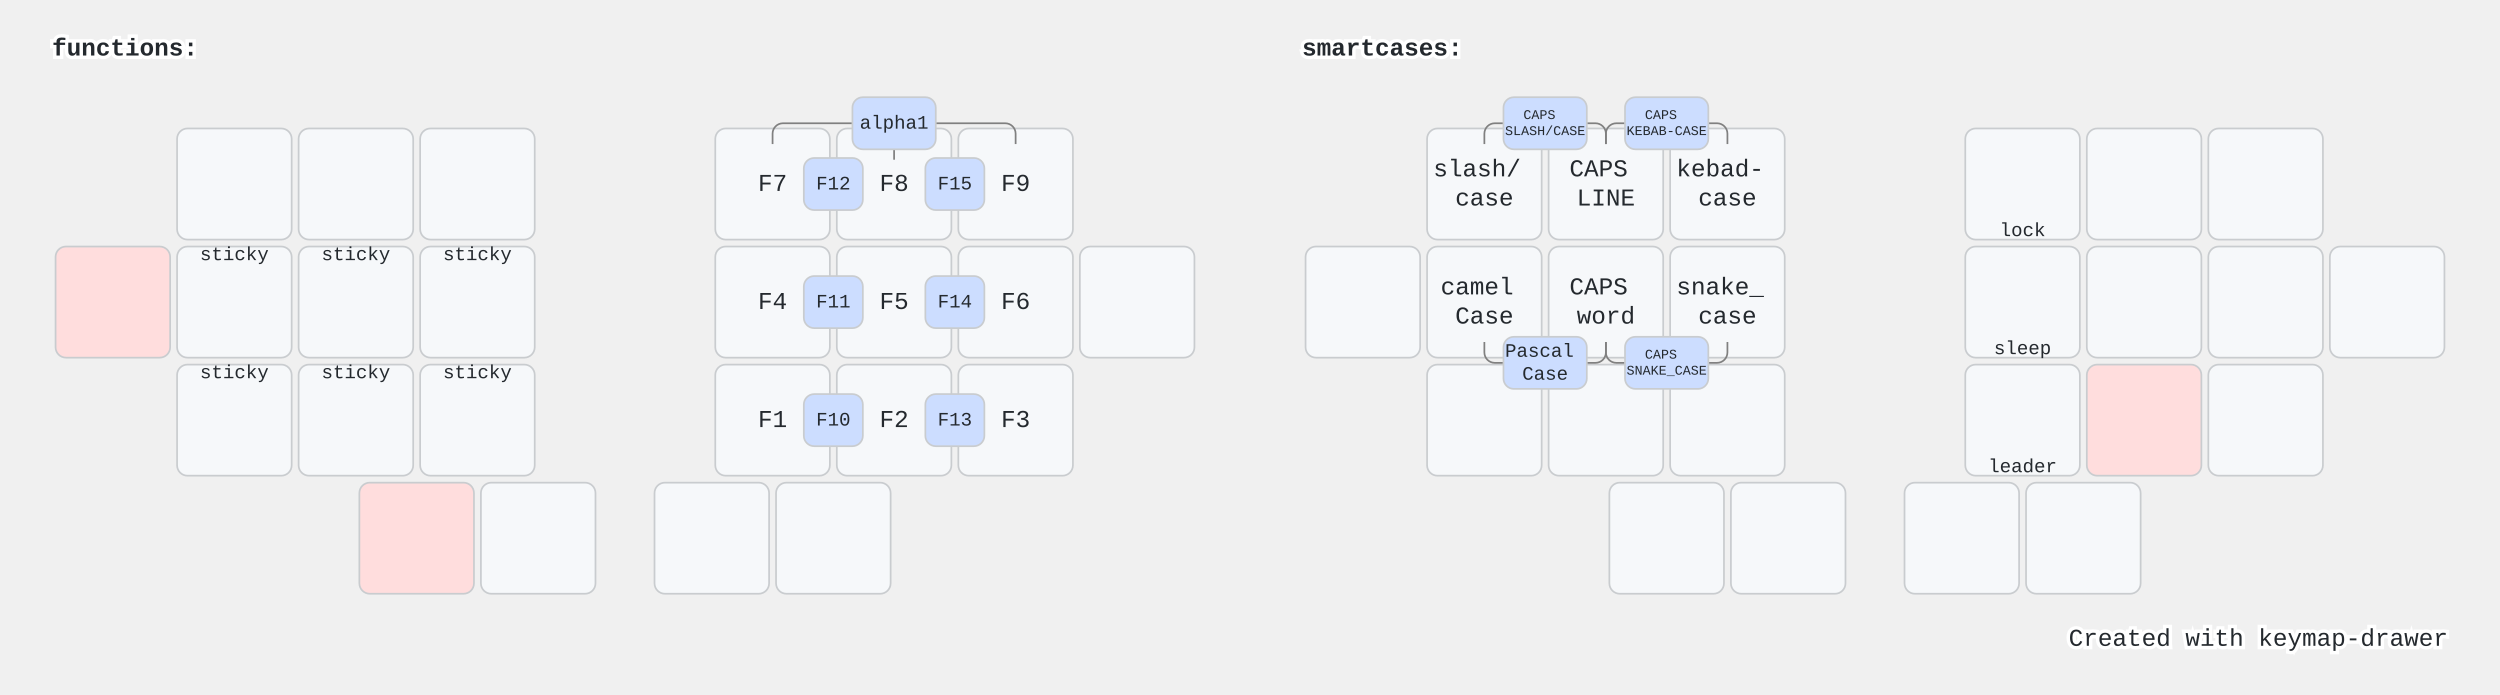
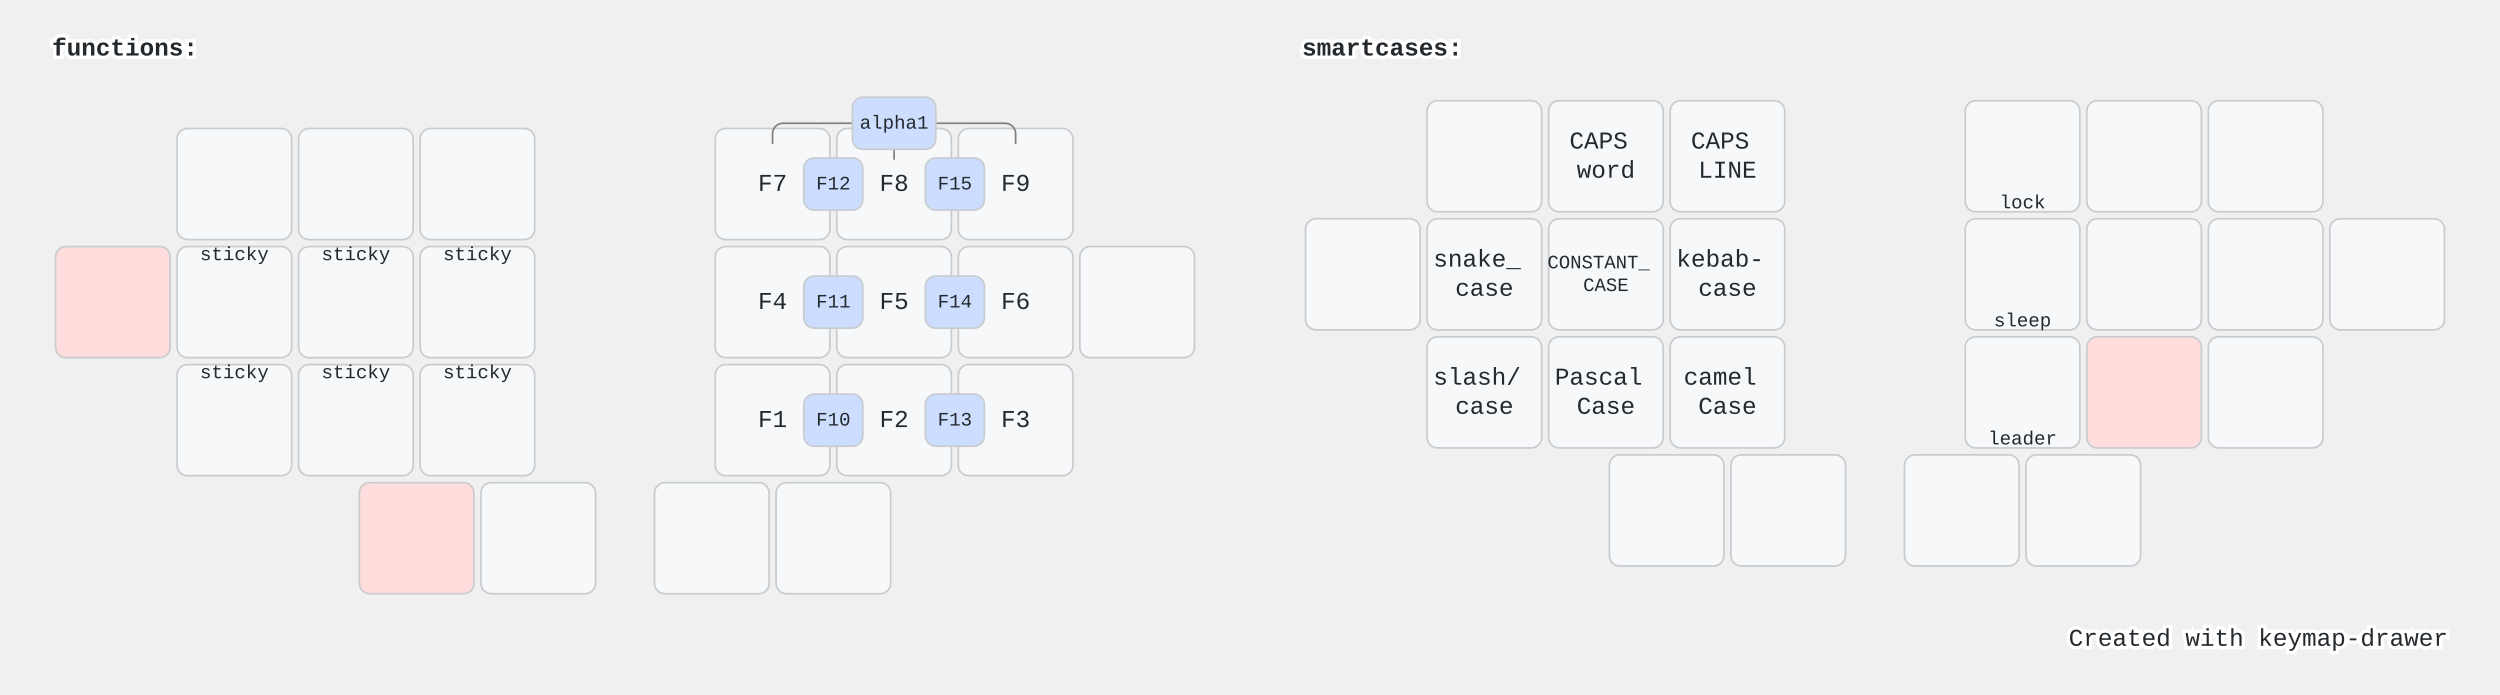
<svg xmlns="http://www.w3.org/2000/svg" xmlns:xlink="http://www.w3.org/1999/xlink" width="1440" height="400" viewBox="0 0 1440 400" class="keymap">
  <defs>/* start glyphs */
<svg id="mdi:apple-keyboard-command">
      <svg id="mdi-apple-keyboard-command" viewBox="0 0 24 24">
        <path d="M6,2A4,4 0 0,1 10,6V8H14V6A4,4 0 0,1 18,2A4,4 0 0,1 22,6A4,4 0 0,1 18,10H16V14H18A4,4 0 0,1 22,18A4,4 0 0,1 18,22A4,4 0 0,1 14,18V16H10V18A4,4 0 0,1 6,22A4,4 0 0,1 2,18A4,4 0 0,1 6,14H8V10H6A4,4 0 0,1 2,6A4,4 0 0,1 6,2M16,18A2,2 0 0,0 18,20A2,2 0 0,0 20,18A2,2 0 0,0 18,16H16V18M14,10H10V14H14V10M6,16A2,2 0 0,0 4,18A2,2 0 0,0 6,20A2,2 0 0,0 8,18V16H6M8,6A2,2 0 0,0 6,4A2,2 0 0,0 4,6A2,2 0 0,0 6,8H8V6M18,8A2,2 0 0,0 20,6A2,2 0 0,0 18,4A2,2 0 0,0 16,6V8H18Z" />
      </svg>
    </svg>
    <svg id="mdi:apple-keyboard-control">
      <svg id="mdi-apple-keyboard-control" viewBox="0 0 24 24">
        <path d="M19.78,11.78L18.36,13.19L12,6.83L5.64,13.19L4.22,11.78L12,4L19.78,11.78Z" />
      </svg>
    </svg>
    <svg id="mdi:apple-keyboard-option">
      <svg id="mdi-apple-keyboard-option" viewBox="0 0 24 24">
        <path d="M3,4H9.11L16.15,18H21V20H14.88L7.84,6H3V4M14,4H21V6H14V4Z" />
      </svg>
    </svg>
    <svg id="mdi:apple-keyboard-shift">
      <svg id="mdi-apple-keyboard-shift" viewBox="0 0 24 24">
        <path d="M15,18V12H17.17L12,6.83L6.83,12H9V18H15M12,4L22,14H17V20H7V14H2L12,4Z" />
      </svg>
    </svg>
    <svg id="mdi:apps">
      <svg id="mdi-apps" viewBox="0 0 24 24">
        <path d="M16,20H20V16H16M16,14H20V10H16M10,8H14V4H10M16,8H20V4H16M10,14H14V10H10M4,14H8V10H4M4,20H8V16H4M10,20H14V16H10M4,8H8V4H4V8Z" />
      </svg>
    </svg>
    <svg id="mdi:arrow-down">
      <svg id="mdi-arrow-down" viewBox="0 0 24 24">
        <path d="M11,4H13V16L18.5,10.5L19.92,11.92L12,19.84L4.08,11.92L5.5,10.5L11,16V4Z" />
      </svg>
    </svg>
    <svg id="mdi:arrow-down-circle">
      <svg id="mdi-arrow-down-circle" viewBox="0 0 24 24">
        <path d="M11,6V14L7.5,10.5L6.08,11.92L12,17.84L17.92,11.92L16.5,10.5L13,14V6H11M12,22A10,10 0 0,1 2,12A10,10 0 0,1 12,2A10,10 0 0,1 22,12A10,10 0 0,1 12,22Z" />
      </svg>
    </svg>
    <svg id="mdi:arrow-down-circle-outline">
      <svg id="mdi-arrow-down-circle-outline" viewBox="0 0 24 24">
        <path d="M11,6H13V14L16.5,10.5L17.92,11.92L12,17.84L6.08,11.92L7.5,10.5L11,14V6M12,22A10,10 0 0,1 2,12A10,10 0 0,1 12,2A10,10 0 0,1 22,12A10,10 0 0,1 12,22M12,20A8,8 0 0,0 20,12A8,8 0 0,0 12,4A8,8 0 0,0 4,12A8,8 0 0,0 12,20Z" />
      </svg>
    </svg>
    <svg id="mdi:arrow-left">
      <svg id="mdi-arrow-left" viewBox="0 0 24 24">
        <path d="M20,11V13H8L13.5,18.5L12.08,19.92L4.16,12L12.08,4.08L13.5,5.5L8,11H20Z" />
      </svg>
    </svg>
    <svg id="mdi:arrow-left-circle">
      <svg id="mdi-arrow-left-circle" viewBox="0 0 24 24">
        <path d="M2,12A10,10 0 0,1 12,2A10,10 0 0,1 22,12A10,10 0 0,1 12,22A10,10 0 0,1 2,12M18,11H10L13.5,7.5L12.08,6.08L6.16,12L12.08,17.92L13.5,16.5L10,13H18V11Z" />
      </svg>
    </svg>
    <svg id="mdi:arrow-right">
      <svg id="mdi-arrow-right" viewBox="0 0 24 24">
        <path d="M4,11V13H16L10.5,18.5L11.92,19.92L19.84,12L11.92,4.08L10.5,5.5L16,11H4Z" />
      </svg>
    </svg>
    <svg id="mdi:arrow-right-circle">
      <svg id="mdi-arrow-right-circle" viewBox="0 0 24 24">
        <path d="M22,12A10,10 0 0,1 12,22A10,10 0 0,1 2,12A10,10 0 0,1 12,2A10,10 0 0,1 22,12M6,13H14L10.5,16.5L11.92,17.92L17.84,12L11.92,6.08L10.5,7.5L14,11H6V13Z" />
      </svg>
    </svg>
    <svg id="mdi:arrow-up">
      <svg id="mdi-arrow-up" viewBox="0 0 24 24">
        <path d="M13,20H11V8L5.5,13.5L4.08,12.08L12,4.16L19.92,12.08L18.5,13.5L13,8V20Z" />
      </svg>
    </svg>
    <svg id="mdi:arrow-up-circle">
      <svg id="mdi-arrow-up-circle" viewBox="0 0 24 24">
        <path d="M13,18V10L16.5,13.5L17.92,12.08L12,6.16L6.08,12.08L7.5,13.5L11,10V18H13M12,2A10,10 0 0,1 22,12A10,10 0 0,1 12,22A10,10 0 0,1 2,12A10,10 0 0,1 12,2Z" />
      </svg>
    </svg>
    <svg id="mdi:arrow-up-circle-outline">
      <svg id="mdi-arrow-up-circle-outline" viewBox="0 0 24 24">
        <path d="M13,18H11V10L7.5,13.5L6.08,12.08L12,6.16L17.92,12.08L16.5,13.5L13,10V18M12,2A10,10 0 0,1 22,12A10,10 0 0,1 12,22A10,10 0 0,1 2,12A10,10 0 0,1 12,2M12,4A8,8 0 0,0 4,12A8,8 0 0,0 12,20A8,8 0 0,0 20,12A8,8 0 0,0 12,4Z" />
      </svg>
    </svg>
    <svg id="mdi:backspace-outline">
      <svg id="mdi-backspace-outline" viewBox="0 0 24 24">
        <path d="M19,15.59L17.59,17L14,13.41L10.41,17L9,15.59L12.59,12L9,8.41L10.41,7L14,10.59L17.59,7L19,8.41L15.41,12L19,15.59M22,3A2,2 0 0,1 24,5V19A2,2 0 0,1 22,21H7C6.31,21 5.77,20.64 5.41,20.11L0,12L5.41,3.88C5.77,3.35 6.31,3 7,3H22M22,5H7L2.28,12L7,19H22V5Z" />
      </svg>
    </svg>
    <svg id="mdi:backspace-reverse-outline">
      <svg id="mdi-backspace-reverse-outline" viewBox="0 0 24 24">
        <path d="M5,15.59L6.41,17L10,13.41L13.59,17L15,15.59L11.41,12L15,8.41L13.59,7L10,10.59L6.41,7L5,8.41L8.59,12L5,15.59M2,3A2,2 0 0,0 0,5V19A2,2 0 0,0 2,21H17C17.69,21 18.23,20.64 18.59,20.11L24,12L18.59,3.88C18.23,3.35 17.69,3 17,3H2M2,5H17L21.72,12L17,19H2V5Z" />
      </svg>
    </svg>
    <svg id="mdi:bluetooth">
      <svg id="mdi-bluetooth" viewBox="0 0 24 24">
        <path d="M14.88,16.29L13,18.17V14.41M13,5.83L14.88,7.71L13,9.58M17.71,7.71L12,2H11V9.58L6.41,5L5,6.41L10.59,12L5,17.58L6.41,19L11,14.41V22H12L17.71,16.29L13.41,12L17.71,7.71Z" />
      </svg>
    </svg>
    <svg id="mdi:bluetooth-off">
      <svg id="mdi-bluetooth-off" viewBox="0 0 24 24">
        <path d="M13,5.83L14.88,7.71L13.28,9.31L14.69,10.72L17.71,7.7L12,2H11V7.03L13,9.03M5.41,4L4,5.41L10.59,12L5,17.59L6.41,19L11,14.41V22H12L16.29,17.71L18.59,20L20,18.59M13,18.17V14.41L14.88,16.29" />
      </svg>
    </svg>
    <svg id="mdi:calculator">
      <svg id="mdi-calculator" viewBox="0 0 24 24">
        <path d="M7,2H17A2,2 0 0,1 19,4V20A2,2 0 0,1 17,22H7A2,2 0 0,1 5,20V4A2,2 0 0,1 7,2M7,4V8H17V4H7M7,10V12H9V10H7M11,10V12H13V10H11M15,10V12H17V10H15M7,14V16H9V14H7M11,14V16H13V14H11M15,14V16H17V14H15M7,18V20H9V18H7M11,18V20H13V18H11M15,18V20H17V18H15Z" />
      </svg>
    </svg>
    <svg id="mdi:camera">
      <svg id="mdi-camera" viewBox="0 0 24 24">
        <path d="M4,4H7L9,2H15L17,4H20A2,2 0 0,1 22,6V18A2,2 0 0,1 20,20H4A2,2 0 0,1 2,18V6A2,2 0 0,1 4,4M12,7A5,5 0 0,0 7,12A5,5 0 0,0 12,17A5,5 0 0,0 17,12A5,5 0 0,0 12,7M12,9A3,3 0 0,1 15,12A3,3 0 0,1 12,15A3,3 0 0,1 9,12A3,3 0 0,1 12,9Z" />
      </svg>
    </svg>
    <svg id="mdi:console">
      <svg id="mdi-console" viewBox="0 0 24 24">
        <path d="M20,19V7H4V19H20M20,3A2,2 0 0,1 22,5V19A2,2 0 0,1 20,21H4A2,2 0 0,1 2,19V5C2,3.89 2.9,3 4,3H20M13,17V15H18V17H13M9.58,13L5.57,9H8.4L11.7,12.3C12.09,12.69 12.09,13.33 11.7,13.72L8.42,17H5.59L9.58,13Z" />
      </svg>
    </svg>
    <svg id="mdi:content-cut">
      <svg id="mdi-content-cut" viewBox="0 0 24 24">
        <path d="M19,3L13,9L15,11L22,4V3M12,12.5A0.5,0.5 0 0,1 11.5,12A0.5,0.5 0 0,1 12,11.5A0.5,0.5 0 0,1 12.5,12A0.5,0.5 0 0,1 12,12.5M6,20A2,2 0 0,1 4,18C4,16.89 4.9,16 6,16A2,2 0 0,1 8,18C8,19.11 7.1,20 6,20M6,8A2,2 0 0,1 4,6C4,4.89 4.9,4 6,4A2,2 0 0,1 8,6C8,7.11 7.1,8 6,8M9.64,7.64C9.87,7.14 10,6.59 10,6A4,4 0 0,0 6,2A4,4 0 0,0 2,6A4,4 0 0,0 6,10C6.59,10 7.14,9.87 7.64,9.64L10,12L7.64,14.36C7.14,14.13 6.59,14 6,14A4,4 0 0,0 2,18A4,4 0 0,0 6,22A4,4 0 0,0 10,18C10,17.41 9.87,16.86 9.64,16.36L12,14L19,21H22V20L9.64,7.64Z" />
      </svg>
    </svg>
    <svg id="mdi:delete">
      <svg id="mdi-delete" viewBox="0 0 24 24">
        <path d="M19,4H15.5L14.5,3H9.5L8.5,4H5V6H19M6,19A2,2 0 0,0 8,21H16A2,2 0 0,0 18,19V7H6V19Z" />
      </svg>
    </svg>
    <svg id="mdi:file-find">
      <svg id="mdi-file-find" viewBox="0 0 24 24">
        <path d="M9,13A3,3 0 0,0 12,16A3,3 0 0,0 15,13A3,3 0 0,0 12,10A3,3 0 0,0 9,13M20,19.59V8L14,2H6A2,2 0 0,0 4,4V20A2,2 0 0,0 6,22H18C18.45,22 18.85,21.85 19.19,21.6L14.76,17.17C13.96,17.69 13,18 12,18A5,5 0 0,1 7,13A5,5 0 0,1 12,8A5,5 0 0,1 17,13C17,14 16.69,14.96 16.17,15.75L20,19.59Z" />
      </svg>
    </svg>
    <svg id="mdi:flash">
      <svg id="mdi-flash" viewBox="0 0 24 24">
        <path d="M7,2V13H10V22L17,10H13L17,2H7Z" />
      </svg>
    </svg>
    <svg id="mdi:folder-open">
      <svg id="mdi-folder-open" viewBox="0 0 24 24">
        <path d="M19,20H4C2.89,20 2,19.1 2,18V6C2,4.89 2.89,4 4,4H10L12,6H19A2,2 0 0,1 21,8H21L4,8V18L6.14,10H23.21L20.93,18.5C20.7,19.37 19.92,20 19,20Z" />
      </svg>
    </svg>
    <svg id="mdi:format-horizontal-align-left">
      <svg id="mdi-format-horizontal-align-left" viewBox="0 0 24 24">
        <path d="M11,16V13H21V11H11V8L7,12L11,16M3,20H5V4H3V20Z" />
      </svg>
    </svg>
    <svg id="mdi:format-horizontal-align-right">
      <svg id="mdi-format-horizontal-align-right" viewBox="0 0 24 24">
        <path d="M13,8V11H3V13H13V16L17,12L13,8M19,20H21V4H19V20Z" />
      </svg>
    </svg>
    <svg id="mdi:hand-back-right-outline">
      <svg id="mdi-hand-back-right-outline" viewBox="0 0 24 24">
        <path d="M21 7C21 5.62 19.88 4.5 18.5 4.5C18.33 4.5 18.16 4.5 18 4.55V4C18 2.62 16.88 1.5 15.5 1.5C15.27 1.5 15.04 1.53 14.83 1.59C14.46 .66 13.56 0 12.5 0C11.27 0 10.25 .89 10.04 2.06C9.87 2 9.69 2 9.5 2C8.12 2 7 3.12 7 4.5V10.39C6.66 10.08 6.24 9.85 5.78 9.73L5 9.5C4.18 9.29 3.31 9.61 2.82 10.35C2.44 10.92 2.42 11.66 2.67 12.3L5.23 18.73C6.5 21.91 9.57 24 13 24C17.42 24 21 20.42 21 16V7M19 16C19 19.31 16.31 22 13 22C10.39 22 8.05 20.41 7.09 18L4.5 11.45L5 11.59C5.5 11.71 5.85 12.05 6 12.5L7 15H9V4.5C9 4.22 9.22 4 9.5 4S10 4.22 10 4.5V12H12V2.5C12 2.22 12.22 2 12.5 2S13 2.22 13 2.5V12H15V4C15 3.72 15.22 3.5 15.5 3.5S16 3.72 16 4V12H18V7C18 6.72 18.22 6.5 18.5 6.5S19 6.72 19 7V16Z" />
      </svg>
    </svg>
    <svg id="mdi:keyboard-return">
      <svg id="mdi-keyboard-return" viewBox="0 0 24 24">
        <path d="M19,7V11H5.83L9.41,7.41L8,6L2,12L8,18L9.41,16.58L5.83,13H21V7H19Z" />
      </svg>
    </svg>
    <svg id="mdi:keyboard-space">
      <svg id="mdi-keyboard-space" viewBox="0 0 24 24">
        <path d="M3 15H5V19H19V15H21V19C21 20.1 20.1 21 19 21H5C3.9 21 3 20.1 3 19V15Z" />
      </svg>
    </svg>
    <svg id="mdi:keyboard-tab">
      <svg id="mdi-keyboard-tab" viewBox="0 0 24 24">
        <path d="M20,18H22V6H20M11.59,7.41L15.17,11H1V13H15.17L11.59,16.58L13,18L19,12L13,6L11.59,7.41Z" />
      </svg>
    </svg>
    <svg id="mdi:lock">
      <svg id="mdi-lock" viewBox="0 0 24 24">
        <path d="M12,17A2,2 0 0,0 14,15C14,13.89 13.1,13 12,13A2,2 0 0,0 10,15A2,2 0 0,0 12,17M18,8A2,2 0 0,1 20,10V20A2,2 0 0,1 18,22H6A2,2 0 0,1 4,20V10C4,8.89 4.9,8 6,8H7V6A5,5 0 0,1 12,1A5,5 0 0,1 17,6V8H18M12,3A3,3 0 0,0 9,6V8H15V6A3,3 0 0,0 12,3Z" />
      </svg>
    </svg>
    <svg id="mdi:loupe">
      <svg id="mdi-loupe" viewBox="0 0 24 24">
        <path d="M12,20C7.59,20 4,16.41 4,12C4,7.59 7.59,4 12,4C16.41,4 20,7.59 20,12C20,16.41 16.41,20 12,20M12,2A10,10 0 0,0 2,12A10,10 0 0,0 12,22H20A2,2 0 0,0 22,20V12A10,10 0 0,0 12,2M13,7H11V11H7V13H11V17H13V13H17V11H13V7Z" />
      </svg>
    </svg>
    <svg id="mdi:magnify">
      <svg id="mdi-magnify" viewBox="0 0 24 24">
        <path d="M9.5,3A6.5,6.5 0 0,1 16,9.5C16,11.11 15.41,12.59 14.44,13.73L14.71,14H15.5L20.5,19L19,20.5L14,15.5V14.71L13.73,14.44C12.59,15.41 11.11,16 9.5,16A6.5,6.5 0 0,1 3,9.5A6.5,6.5 0 0,1 9.5,3M9.5,5C7,5 5,7 5,9.5C5,12 7,14 9.5,14C12,14 14,12 14,9.5C14,7 12,5 9.5,5Z" />
      </svg>
    </svg>
    <svg id="mdi:microphone">
      <svg id="mdi-microphone" viewBox="0 0 24 24">
        <path d="M12,2A3,3 0 0,1 15,5V11A3,3 0 0,1 12,14A3,3 0 0,1 9,11V5A3,3 0 0,1 12,2M19,11C19,14.53 16.39,17.44 13,17.93V21H11V17.93C7.61,17.44 5,14.53 5,11H7A5,5 0 0,0 12,16A5,5 0 0,0 17,11H19Z" />
      </svg>
    </svg>
    <svg id="mdi:mouse-left-click">
      <svg id="mdi-mouse-left-click" viewBox="0 0 24 24">
        <path d="M13 9V1.07C16.94 1.56 20 4.92 20 9H13M6.34 20.66C4.84 19.16 4 17.12 4 15V11H20V15C20 17.12 19.16 19.16 17.66 20.66C16.16 22.16 14.12 23 12 23C9.88 23 7.84 22.16 6.34 20.66M11 9V1.07C10.3 1.16 9.63 1.33 9 1.59C6.67 2.53 4.89 4.53 4.25 7C4.09 7.64 4 8.31 4 9H11M6.34 7C6.82 5.65 7.78 4.5 9 3.81V7H6.34Z" />
      </svg>
    </svg>
    <svg id="mdi:mouse-right-click">
      <svg id="mdi-mouse-right-click" viewBox="0 0 24 24">
        <path d="M13 9V1.07C13.7 1.16 14.37 1.33 15 1.59C17.33 2.53 19.11 4.53 19.75 7C19.91 7.64 20 8.31 20 9H13M17.66 7C17.18 5.65 16.23 4.5 15 3.81V7H17.66M11 9V1.07C7.06 1.56 4 4.92 4 9H11M6.34 20.66C4.84 19.16 4 17.12 4 15V11H20V15C20 17.12 19.16 19.16 17.66 20.66C16.16 22.16 14.12 23 12 23C9.88 23 7.84 22.16 6.34 20.66Z" />
      </svg>
    </svg>
    <svg id="mdi:play-pause">
      <svg id="mdi-play-pause" viewBox="0 0 24 24">
        <path d="M3,5V19L11,12M13,19H16V5H13M18,5V19H21V5" />
      </svg>
    </svg>
    <svg id="mdi:power-sleep">
      <svg id="mdi-power-sleep" viewBox="0 0 24 24">
        <path d="M18.73,18C15.4,21.69 9.71,22 6,18.64C2.33,15.31 2.04,9.62 5.37,5.93C6.9,4.25 9,3.2 11.27,3C7.96,6.7 8.27,12.39 12,15.71C13.63,17.19 15.78,18 18,18C18.25,18 18.5,18 18.73,18Z" />
      </svg>
    </svg>
    <svg id="mdi:ray-start-arrow">
      <svg id="mdi-ray-start-arrow" viewBox="0 0 24 24">
        <path d="M23,12L19,16V13H6.83C6.42,14.17 5.31,15 4,15A3,3 0 0,1 1,12A3,3 0 0,1 4,9C5.31,9 6.42,9.83 6.83,11H19V8L23,12Z" />
      </svg>
    </svg>
    <svg id="mdi:refresh">
      <svg id="mdi-refresh" viewBox="0 0 24 24">
        <path d="M17.65,6.35C16.2,4.9 14.21,4 12,4A8,8 0 0,0 4,12A8,8 0 0,0 12,20C15.73,20 18.84,17.45 19.73,14H17.65C16.83,16.33 14.61,18 12,18A6,6 0 0,1 6,12A6,6 0 0,1 12,6C13.66,6 15.14,6.69 16.22,7.78L13,11H20V4L17.65,6.35Z" />
      </svg>
    </svg>
    <svg id="mdi:repeat">
      <svg id="mdi-repeat" viewBox="0 0 24 24">
        <path d="M17,17H7V14L3,18L7,22V19H19V13H17M7,7H17V10L21,6L17,2V5H5V11H7V7Z" />
      </svg>
    </svg>
    <svg id="mdi:skip-backward">
      <svg id="mdi-skip-backward" viewBox="0 0 24 24">
        <path d="M20,5V19L13,12M6,5V19H4V5M13,5V19L6,12" />
      </svg>
    </svg>
    <svg id="mdi:skip-forward">
      <svg id="mdi-skip-forward" viewBox="0 0 24 24">
        <path d="M4,5V19L11,12M18,5V19H20V5M11,5V19L18,12" />
      </svg>
    </svg>
    <svg id="mdi:tab-search">
      <svg id="mdi-tab-search" viewBox="0 0 24 24">
        <path d="M7.5 11C5 11 3 13 3 15.5C3 16.38 3.25 17.21 3.69 17.9L.61 21L2 22.39L5.12 19.32C5.81 19.75 6.63 20 7.5 20C10 20 12 18 12 15.5S10 11 7.5 11M7.5 18C6.12 18 5 16.88 5 15.5S6.12 13 7.5 13 10 14.12 10 15.5 8.88 18 7.5 18M23 5V19C23 20.11 22.11 21 21 21H10.95C11.76 20.5 12.45 19.81 12.97 19H21V9H13V5H3V10.82C1.77 12 1 13.66 1 15.5V5C1 3.9 1.9 3 3 3H21C22.11 3 23 3.9 23 5Z" />
      </svg>
    </svg>
    <svg id="mdi:volume-high">
      <svg id="mdi-volume-high" viewBox="0 0 24 24">
        <path d="M14,3.23V5.29C16.89,6.15 19,8.83 19,12C19,15.17 16.89,17.84 14,18.7V20.77C18,19.86 21,16.28 21,12C21,7.72 18,4.14 14,3.23M16.5,12C16.5,10.23 15.5,8.71 14,7.97V16C15.5,15.29 16.5,13.76 16.5,12M3,9V15H7L12,20V4L7,9H3Z" />
      </svg>
    </svg>
    <svg id="mdi:volume-medium">
      <svg id="mdi-volume-medium" viewBox="0 0 24 24">
        <path d="M5,9V15H9L14,20V4L9,9M18.5,12C18.5,10.23 17.5,8.71 16,7.97V16C17.5,15.29 18.5,13.76 18.5,12Z" />
      </svg>
    </svg>
    <svg id="tabler:arrow-big-down-lines">
      <svg viewBox="0 0 24 24" fill="none" stroke="currentColor" stroke-width="2" stroke-linecap="round" stroke-linejoin="round" class="icon icon-tabler icons-tabler-outline icon-tabler-arrow-big-down-lines">
        <path stroke="none" d="M0 0h24v24H0z" fill="none" />
        <path d="M15 12h3.586a1 1 0 0 1 .707 1.707l-6.586 6.586a1 1 0 0 1 -1.414 0l-6.586 -6.586a1 1 0 0 1 .707 -1.707h3.586v-3h6v3z" />
        <path d="M15 3h-6" />
        <path d="M15 6h-6" />
      </svg>
    </svg>
    <svg id="tabler:arrow-big-up-lines">
      <svg viewBox="0 0 24 24" fill="none" stroke="currentColor" stroke-width="2" stroke-linecap="round" stroke-linejoin="round" class="icon icon-tabler icons-tabler-outline icon-tabler-arrow-big-up-lines">
        <path stroke="none" d="M0 0h24v24H0z" fill="none" />
        <path d="M9 12h-3.586a1 1 0 0 1 -.707 -1.707l6.586 -6.586a1 1 0 0 1 1.414 0l6.586 6.586a1 1 0 0 1 -.707 1.707h-3.586v3h-6v-3z" />
        <path d="M9 21h6" />
        <path d="M9 18h6" />
      </svg>
    </svg>
  </defs>/* end glyphs */
<style>/* inherit to force styles through use tags */
svg path {
    fill: inherit;
}

/* font and background color specifications */
svg.keymap {
    font-family: SFMono-Regular,Consolas,Liberation Mono,Menlo,monospace;
    font-size: 14px;
    font-kerning: normal;
    text-rendering: optimizeLegibility;
    fill: #24292e;
}

/* default key styling */
rect.key {
    fill: #f6f8fa;
}

rect.key, rect.combo {
    stroke: #c9cccf;
    stroke-width: 1;
}

/* default key side styling, only used is draw_key_sides is set */
rect.side {
    filter: brightness(90%);
}

/* color accent for combo boxes */
rect.combo, rect.combo-separate {
    fill: #cdf;
}

/* color accent for held keys */
rect.held, rect.combo.held {
    fill: #fdd;
}

/* color accent for ghost (optional) keys */
rect.ghost, rect.combo.ghost {
    stroke-dasharray: 4, 4;
    stroke-width: 2;
}

text {
    text-anchor: middle;
    dominant-baseline: middle;
}

/* styling for layer labels */
text.label {
    font-weight: bold;
    text-anchor: start;
    stroke: white;
    stroke-width: 4;
    paint-order: stroke;
}

/* styling for optional footer */
text.footer {
    text-anchor: end;
    dominant-baseline: auto;
    stroke: white;
    stroke-width: 4;
    paint-order: stroke;
}

/* styling for combo tap, and key hold/shifted label text */
text.combo, text.hold, text.shifted {
    font-size: 11px;
}

text.hold {
    text-anchor: middle;
    dominant-baseline: auto;
}

text.shifted {
    text-anchor: middle;
    dominant-baseline: hanging;
}

text.layer-activator {
    text-decoration: underline;
}

/* styling for hold/shifted label text in combo box */
text.combo.hold, text.combo.shifted {
    font-size: 8px;
}

/* lighter symbol for transparent keys */
text.trans {
    fill: #7b7e81;
}

/* styling for combo dendrons */
path.combo {
    stroke-width: 1;
    stroke: gray;
    fill: none;
}

/* Start Tabler Icons Cleanup */
/* cannot use height/width with glyphs */
.icon-tabler &gt; path {
    fill: inherit;
    stroke: inherit;
    stroke-width: 2;
}
/* hide tabler's default box */
.icon-tabler &gt; path[stroke="none"][fill="none"] {
    visibility: hidden;
}
/* End Tabler Icons Cleanup */

rect.held.alternate { fill: #ffe6f2; }</style>
  <g transform="translate(30, 0)" class="layer-functions">
    <text x="0" y="28" class="label" id="functions">functions:</text>
    <g transform="translate(0, 72)">
      <g transform="translate(105, 34)" class="key keypos-0">
        <rect rx="6" ry="6" x="-33" y="-32" width="66" height="64" class="key" />
        <use href="#mdi:bluetooth" xlink:href="#mdi:bluetooth" x="-7" y="-7" height="14" width="14.0" class="key tap glyph mdi:bluetooth" />
        <use href="#mdi:arrow-left" xlink:href="#mdi:arrow-left" x="-6" y="18" height="12" width="12.0" class="key hold glyph mdi:arrow-left" />
      </g>
      <g transform="translate(175, 34)" class="key keypos-1">
        <rect rx="6" ry="6" x="-33" y="-32" width="66" height="64" class="key" />
        <use href="#mdi:bluetooth" xlink:href="#mdi:bluetooth" x="-7" y="-7" height="14" width="14.0" class="key tap glyph mdi:bluetooth" />
        <use href="#mdi:arrow-right" xlink:href="#mdi:arrow-right" x="-6" y="18" height="12" width="12.0" class="key hold glyph mdi:arrow-right" />
      </g>
      <g transform="translate(245, 34)" class="key keypos-2">
        <rect rx="6" ry="6" x="-33" y="-32" width="66" height="64" class="key" />
        <use href="#mdi:bluetooth-off" xlink:href="#mdi:bluetooth-off" x="-7" y="-7" height="14" width="14.0" class="key tap glyph mdi:bluetooth-off" />
        <use href="#mdi:delete" xlink:href="#mdi:delete" x="-6" y="18" height="12" width="12.0" class="key hold glyph mdi:delete" />
      </g>
      <g transform="translate(415, 34)" class="key keypos-3">
        <rect rx="6" ry="6" x="-33" y="-32" width="66" height="64" class="key" />
        <text x="0" y="0" class="key tap">F7</text>
      </g>
      <g transform="translate(485, 34)" class="key keypos-4">
        <rect rx="6" ry="6" x="-33" y="-32" width="66" height="64" class="key" />
        <text x="0" y="0" class="key tap">F8</text>
      </g>
      <g transform="translate(555, 34)" class="key keypos-5">
        <rect rx="6" ry="6" x="-33" y="-32" width="66" height="64" class="key" />
        <text x="0" y="0" class="key tap">F9</text>
      </g>
      <g transform="translate(35, 102)" class="key held keypos-6">
        <rect rx="6" ry="6" x="-33" y="-32" width="66" height="64" class="key held" />
      </g>
      <g transform="translate(105, 102)" class="key keypos-7">
        <rect rx="6" ry="6" x="-33" y="-32" width="66" height="64" class="key" />
        <use href="#mdi:apple-keyboard-shift" xlink:href="#mdi:apple-keyboard-shift" x="-7" y="-7" height="14" width="14.0" class="key tap glyph mdi:apple-keyboard-shift" />
        <text x="0" y="-30" class="key shifted">sticky</text>
      </g>
      <g transform="translate(175, 102)" class="key keypos-8">
        <rect rx="6" ry="6" x="-33" y="-32" width="66" height="64" class="key" />
        <use href="#mdi:apple-keyboard-control" xlink:href="#mdi:apple-keyboard-control" x="-7" y="-7" height="14" width="14.0" class="key tap glyph mdi:apple-keyboard-control" />
        <text x="0" y="-30" class="key shifted">sticky</text>
      </g>
      <g transform="translate(245, 102)" class="key keypos-9">
        <rect rx="6" ry="6" x="-33" y="-32" width="66" height="64" class="key" />
        <use href="#mdi:apple-keyboard-option" xlink:href="#mdi:apple-keyboard-option" x="-7" y="-7" height="14" width="14.0" class="key tap glyph mdi:apple-keyboard-option" />
        <text x="0" y="-30" class="key shifted">sticky</text>
      </g>
      <g transform="translate(415, 102)" class="key keypos-10">
        <rect rx="6" ry="6" x="-33" y="-32" width="66" height="64" class="key" />
        <text x="0" y="0" class="key tap">F4</text>
      </g>
      <g transform="translate(485, 102)" class="key keypos-11">
        <rect rx="6" ry="6" x="-33" y="-32" width="66" height="64" class="key" />
        <text x="0" y="0" class="key tap">F5</text>
      </g>
      <g transform="translate(555, 102)" class="key keypos-12">
        <rect rx="6" ry="6" x="-33" y="-32" width="66" height="64" class="key" />
        <text x="0" y="0" class="key tap">F6</text>
      </g>
      <g transform="translate(625, 102)" class="key keypos-13">
        <rect rx="6" ry="6" x="-33" y="-32" width="66" height="64" class="key" />
      </g>
      <g transform="translate(105, 170)" class="key keypos-14">
        <rect rx="6" ry="6" x="-33" y="-32" width="66" height="64" class="key" />
        <use href="#mdi:apple-keyboard-command" xlink:href="#mdi:apple-keyboard-command" x="-7" y="-7" height="14" width="14.0" class="key tap glyph mdi:apple-keyboard-command" />
        <text x="0" y="-30" class="key shifted">sticky</text>
      </g>
      <g transform="translate(175, 170)" class="key keypos-15">
        <rect rx="6" ry="6" x="-33" y="-32" width="66" height="64" class="key" />
        <use href="#mdi:apple-keyboard-command" xlink:href="#mdi:apple-keyboard-command" x="-7" y="-7" height="14" width="14.0" class="key tap glyph mdi:apple-keyboard-command" />
        <text x="0" y="-30" class="key shifted">sticky</text>
      </g>
      <g transform="translate(245, 170)" class="key keypos-16">
        <rect rx="6" ry="6" x="-33" y="-32" width="66" height="64" class="key" />
        <use href="#mdi:apple-keyboard-command" xlink:href="#mdi:apple-keyboard-command" x="-7" y="-7" height="14" width="14.0" class="key tap glyph mdi:apple-keyboard-command" />
        <text x="0" y="-30" class="key shifted">sticky</text>
      </g>
      <g transform="translate(415, 170)" class="key keypos-17">
        <rect rx="6" ry="6" x="-33" y="-32" width="66" height="64" class="key" />
        <text x="0" y="0" class="key tap">F1</text>
      </g>
      <g transform="translate(485, 170)" class="key keypos-18">
        <rect rx="6" ry="6" x="-33" y="-32" width="66" height="64" class="key" />
        <text x="0" y="0" class="key tap">F2</text>
      </g>
      <g transform="translate(555, 170)" class="key keypos-19">
        <rect rx="6" ry="6" x="-33" y="-32" width="66" height="64" class="key" />
        <text x="0" y="0" class="key tap">F3</text>
      </g>
      <g transform="translate(210, 238)" class="key held keypos-20">
        <rect rx="6" ry="6" x="-33" y="-32" width="66" height="64" class="key held" />
      </g>
      <g transform="translate(280, 238)" class="key keypos-21">
        <rect rx="6" ry="6" x="-33" y="-32" width="66" height="64" class="key" />
      </g>
      <g transform="translate(380, 238)" class="key keypos-22">
        <rect rx="6" ry="6" x="-33" y="-32" width="66" height="64" class="key" />
      </g>
      <g transform="translate(450, 238)" class="key keypos-23">
        <rect rx="6" ry="6" x="-33" y="-32" width="66" height="64" class="key" />
      </g>
      <g class="combo combopos-0">
        <path d="M485,-1 h-64 a6.0,6.0 0 0 0 -6.0,6.0 v6" class="combo" />
        <path d="M485,-1 l0,21" class="combo" />
        <path d="M485,-1 h64 a6.0,6.0 0 0 1 6.0,6.0 v6" class="combo" />
        <rect rx="6" ry="6" x="461" y="-16" width="48" height="30" class="combo" />
        <text x="485" y="-1" class="combo tap">alpha1</text>
      </g>
      <g class="combo combopos-1">
        <rect rx="6" ry="6" x="433" y="19" width="34" height="30" class="combo" />
        <text x="450" y="34" class="combo tap">F12</text>
      </g>
      <g class="combo combopos-2">
        <rect rx="6" ry="6" x="433" y="87" width="34" height="30" class="combo" />
        <text x="450" y="102" class="combo tap">F11</text>
      </g>
      <g class="combo combopos-3">
        <rect rx="6" ry="6" x="503" y="87" width="34" height="30" class="combo" />
        <text x="520" y="102" class="combo tap">F14</text>
      </g>
      <g class="combo combopos-4">
        <rect rx="6" ry="6" x="503" y="19" width="34" height="30" class="combo" />
        <text x="520" y="34" class="combo tap">F15</text>
      </g>
      <g class="combo combopos-5">
        <rect rx="6" ry="6" x="433" y="155" width="34" height="30" class="combo" />
        <text x="450" y="170" class="combo tap">F10</text>
      </g>
      <g class="combo combopos-6">
        <rect rx="6" ry="6" x="503" y="155" width="34" height="30" class="combo" />
        <text x="520" y="170" class="combo tap">F13</text>
      </g>
    </g>
  </g>
  <g transform="translate(750, 0)" class="layer-smartcases">
    <text x="0" y="28" class="label" id="smartcases">smartcases:</text>
-     <g transform="translate(0, 72)">
+     <g transform="translate(0, 56)">
      <g transform="translate(105, 34)" class="key keypos-0">
+         <rect rx="6" ry="6" x="-33" y="-32" width="66" height="64" class="key" />
+       </g>
+       <g transform="translate(175, 34)" class="key keypos-1">
+         <rect rx="6" ry="6" x="-33" y="-32" width="66" height="64" class="key" />
+         <text x="0" y="0" class="key tap">
+           <tspan x="0" dy="-0.6em">CAPS</tspan>
+           <tspan x="0" dy="1.2em">word</tspan>
+         </text>
+       </g>
+       <g transform="translate(245, 34)" class="key keypos-2">
+         <rect rx="6" ry="6" x="-33" y="-32" width="66" height="64" class="key" />
+         <text x="0" y="0" class="key tap">
+           <tspan x="0" dy="-0.6em">CAPS</tspan>
+           <tspan x="0" dy="1.2em">LINE</tspan>
+         </text>
+       </g>
+       <g transform="translate(415, 34)" class="key keypos-3">
+         <rect rx="6" ry="6" x="-33" y="-32" width="66" height="64" class="key" />
+         <use href="#mdi:lock" xlink:href="#mdi:lock" x="-7" y="-7" height="14" width="14.0" class="key tap glyph mdi:lock" />
+         <text x="0" y="30" class="key hold">lock</text>
+       </g>
+       <g transform="translate(485, 34)" class="key keypos-4">
+         <rect rx="6" ry="6" x="-33" y="-32" width="66" height="64" class="key" />
+       </g>
+       <g transform="translate(555, 34)" class="key keypos-5">
+         <rect rx="6" ry="6" x="-33" y="-32" width="66" height="64" class="key" />
+       </g>
+       <g transform="translate(35, 102)" class="key keypos-6">
+         <rect rx="6" ry="6" x="-33" y="-32" width="66" height="64" class="key" />
+       </g>
+       <g transform="translate(105, 102)" class="key keypos-7">
+         <rect rx="6" ry="6" x="-33" y="-32" width="66" height="64" class="key" />
+         <text x="0" y="0" class="key tap">
+           <tspan x="0" dy="-0.6em">snake_</tspan>
+           <tspan x="0" dy="1.2em">case</tspan>
+         </text>
+       </g>
+       <g transform="translate(175, 102)" class="key keypos-8">
+         <rect rx="6" ry="6" x="-33" y="-32" width="66" height="64" class="key" />
+         <text x="0" y="0" class="key tap">
+           <tspan x="0" dy="-0.6em" style="font-size: 78%">CONSTANT_</tspan>
+           <tspan x="0" dy="1.2em" style="font-size: 78%">CASE</tspan>
+         </text>
+       </g>
+       <g transform="translate(245, 102)" class="key keypos-9">
+         <rect rx="6" ry="6" x="-33" y="-32" width="66" height="64" class="key" />
+         <text x="0" y="0" class="key tap">
+           <tspan x="0" dy="-0.6em">kebab-</tspan>
+           <tspan x="0" dy="1.2em">case</tspan>
+         </text>
+       </g>
+       <g transform="translate(415, 102)" class="key keypos-10">
+         <rect rx="6" ry="6" x="-33" y="-32" width="66" height="64" class="key" />
+         <use href="#mdi:power-sleep" xlink:href="#mdi:power-sleep" x="-7" y="-7" height="14" width="14.0" class="key tap glyph mdi:power-sleep" />
+         <text x="0" y="30" class="key hold">sleep</text>
+       </g>
+       <g transform="translate(485, 102)" class="key keypos-11">
+         <rect rx="6" ry="6" x="-33" y="-32" width="66" height="64" class="key" />
+       </g>
+       <g transform="translate(555, 102)" class="key keypos-12">
+         <rect rx="6" ry="6" x="-33" y="-32" width="66" height="64" class="key" />
+       </g>
+       <g transform="translate(625, 102)" class="key keypos-13">
+         <rect rx="6" ry="6" x="-33" y="-32" width="66" height="64" class="key" />
+       </g>
+       <g transform="translate(105, 170)" class="key keypos-14">
        <rect rx="6" ry="6" x="-33" y="-32" width="66" height="64" class="key" />
        <text x="0" y="0" class="key tap">
          <tspan x="0" dy="-0.6em">slash/</tspan>
          <tspan x="0" dy="1.2em">case</tspan>
        </text>
      </g>
-       <g transform="translate(175, 34)" class="key keypos-1">
-         <rect rx="6" ry="6" x="-33" y="-32" width="66" height="64" class="key" />
-         <text x="0" y="0" class="key tap">
-           <tspan x="0" dy="-0.6em">CAPS</tspan>
-           <tspan x="0" dy="1.2em">LINE</tspan>
-         </text>
-       </g>
-       <g transform="translate(245, 34)" class="key keypos-2">
-         <rect rx="6" ry="6" x="-33" y="-32" width="66" height="64" class="key" />
-         <text x="0" y="0" class="key tap">
-           <tspan x="0" dy="-0.6em">kebad-</tspan>
-           <tspan x="0" dy="1.2em">case</tspan>
-         </text>
-       </g>
-       <g transform="translate(415, 34)" class="key keypos-3">
-         <rect rx="6" ry="6" x="-33" y="-32" width="66" height="64" class="key" />
-         <use href="#mdi:lock" xlink:href="#mdi:lock" x="-7" y="-7" height="14" width="14.0" class="key tap glyph mdi:lock" />
-         <text x="0" y="30" class="key hold">lock</text>
-       </g>
-       <g transform="translate(485, 34)" class="key keypos-4">
-         <rect rx="6" ry="6" x="-33" y="-32" width="66" height="64" class="key" />
-       </g>
-       <g transform="translate(555, 34)" class="key keypos-5">
-         <rect rx="6" ry="6" x="-33" y="-32" width="66" height="64" class="key" />
-       </g>
-       <g transform="translate(35, 102)" class="key keypos-6">
-         <rect rx="6" ry="6" x="-33" y="-32" width="66" height="64" class="key" />
-       </g>
-       <g transform="translate(105, 102)" class="key keypos-7">
+       <g transform="translate(175, 170)" class="key keypos-15">
+         <rect rx="6" ry="6" x="-33" y="-32" width="66" height="64" class="key" />
+         <text x="0" y="0" class="key tap">
+           <tspan x="0" dy="-0.6em">Pascal</tspan>
+           <tspan x="0" dy="1.2em">Case</tspan>
+         </text>
+       </g>
+       <g transform="translate(245, 170)" class="key keypos-16">
        <rect rx="6" ry="6" x="-33" y="-32" width="66" height="64" class="key" />
        <text x="0" y="0" class="key tap">
          <tspan x="0" dy="-0.6em">camel</tspan>
          <tspan x="0" dy="1.2em">Case</tspan>
        </text>
      </g>
-       <g transform="translate(175, 102)" class="key keypos-8">
-         <rect rx="6" ry="6" x="-33" y="-32" width="66" height="64" class="key" />
-         <text x="0" y="0" class="key tap">
-           <tspan x="0" dy="-0.6em">CAPS</tspan>
-           <tspan x="0" dy="1.2em">word</tspan>
-         </text>
-       </g>
-       <g transform="translate(245, 102)" class="key keypos-9">
-         <rect rx="6" ry="6" x="-33" y="-32" width="66" height="64" class="key" />
-         <text x="0" y="0" class="key tap">
-           <tspan x="0" dy="-0.6em">snake_</tspan>
-           <tspan x="0" dy="1.2em">case</tspan>
-         </text>
-       </g>
-       <g transform="translate(415, 102)" class="key keypos-10">
-         <rect rx="6" ry="6" x="-33" y="-32" width="66" height="64" class="key" />
-         <use href="#mdi:power-sleep" xlink:href="#mdi:power-sleep" x="-7" y="-7" height="14" width="14.0" class="key tap glyph mdi:power-sleep" />
-         <text x="0" y="30" class="key hold">sleep</text>
-       </g>
-       <g transform="translate(485, 102)" class="key keypos-11">
-         <rect rx="6" ry="6" x="-33" y="-32" width="66" height="64" class="key" />
-       </g>
-       <g transform="translate(555, 102)" class="key keypos-12">
-         <rect rx="6" ry="6" x="-33" y="-32" width="66" height="64" class="key" />
-       </g>
-       <g transform="translate(625, 102)" class="key keypos-13">
-         <rect rx="6" ry="6" x="-33" y="-32" width="66" height="64" class="key" />
-       </g>
-       <g transform="translate(105, 170)" class="key keypos-14">
-         <rect rx="6" ry="6" x="-33" y="-32" width="66" height="64" class="key" />
-       </g>
-       <g transform="translate(175, 170)" class="key keypos-15">
-         <rect rx="6" ry="6" x="-33" y="-32" width="66" height="64" class="key" />
-       </g>
-       <g transform="translate(245, 170)" class="key keypos-16">
-         <rect rx="6" ry="6" x="-33" y="-32" width="66" height="64" class="key" />
-       </g>
      <g transform="translate(415, 170)" class="key keypos-17">
        <rect rx="6" ry="6" x="-33" y="-32" width="66" height="64" class="key" />
        <use href="#mdi:ray-start-arrow" xlink:href="#mdi:ray-start-arrow" x="-7" y="-7" height="14" width="14.0" class="key tap glyph mdi:ray-start-arrow" />
        <text x="0" y="30" class="key hold">leader</text>
      </g>
      <g transform="translate(485, 170)" class="key held keypos-18">
        <rect rx="6" ry="6" x="-33" y="-32" width="66" height="64" class="key held" />
      </g>
      <g transform="translate(555, 170)" class="key keypos-19">
        <rect rx="6" ry="6" x="-33" y="-32" width="66" height="64" class="key" />
      </g>
      <g transform="translate(210, 238)" class="key keypos-20">
        <rect rx="6" ry="6" x="-33" y="-32" width="66" height="64" class="key" />
      </g>
      <g transform="translate(280, 238)" class="key keypos-21">
        <rect rx="6" ry="6" x="-33" y="-32" width="66" height="64" class="key" />
      </g>
      <g transform="translate(380, 238)" class="key keypos-22">
        <rect rx="6" ry="6" x="-33" y="-32" width="66" height="64" class="key" />
      </g>
      <g transform="translate(450, 238)" class="key keypos-23">
        <rect rx="6" ry="6" x="-33" y="-32" width="66" height="64" class="key" />
-       </g>
-       <g class="combo combopos-0">
-         <path d="M140,-1 h-29 a6.0,6.0 0 0 0 -6.0,6.0 v6" class="combo" />
-         <path d="M140,-1 h29 a6.0,6.0 0 0 1 6.0,6.0 v6" class="combo" />
-         <rect rx="6" ry="6" x="116" y="-16" width="48" height="30" class="combo" />
-         <text x="140" y="-1" class="combo tap">
-           <tspan x="140" dy="-0.6em" style="font-size: 70%">CAPS</tspan>
-           <tspan x="140" dy="1.2em" style="font-size: 70%">SLASH/CASE</tspan>
-         </text>
-       </g>
-       <g class="combo combopos-1">
-         <path d="M210,-1 h-29 a6.0,6.0 0 0 0 -6.0,6.0 v6" class="combo" />
-         <path d="M210,-1 h29 a6.0,6.0 0 0 1 6.0,6.0 v6" class="combo" />
-         <rect rx="6" ry="6" x="186" y="-16" width="48" height="30" class="combo" />
-         <text x="210" y="-1" class="combo tap">
-           <tspan x="210" dy="-0.6em" style="font-size: 70%">CAPS</tspan>
-           <tspan x="210" dy="1.2em" style="font-size: 70%">KEBAB-CASE</tspan>
-         </text>
-       </g>
-       <g class="combo combopos-2">
-         <path d="M140,137 h-29 a6.0,6.0 0 0 1 -6.0,-6.0 v-6" class="combo" />
-         <path d="M140,137 h29 a6.0,6.0 0 0 0 6.0,-6.0 v-6" class="combo" />
-         <rect rx="6" ry="6" x="116" y="122" width="48" height="30" class="combo" />
-         <text x="140" y="137" class="combo tap">
-           <tspan x="140" dy="-0.6em">Pascal</tspan>
-           <tspan x="140" dy="1.2em">Case</tspan>
-         </text>
-       </g>
-       <g class="combo combopos-3">
-         <path d="M210,137 h-29 a6.0,6.0 0 0 1 -6.0,-6.0 v-6" class="combo" />
-         <path d="M210,137 h29 a6.0,6.0 0 0 0 6.0,-6.0 v-6" class="combo" />
-         <rect rx="6" ry="6" x="186" y="122" width="48" height="30" class="combo" />
-         <text x="210" y="137" class="combo tap">
-           <tspan x="210" dy="-0.6em" style="font-size: 70%">CAPS</tspan>
-           <tspan x="210" dy="1.2em" style="font-size: 70%">SNAKE_CASE</tspan>
-         </text>
      </g>
    </g>
  </g>
  <text x="1410.0" y="372.0" class="footer">Created with <a href="https://github.com/caksoylar/keymap-drawer">keymap-drawer</a>
  </text>
</svg>
